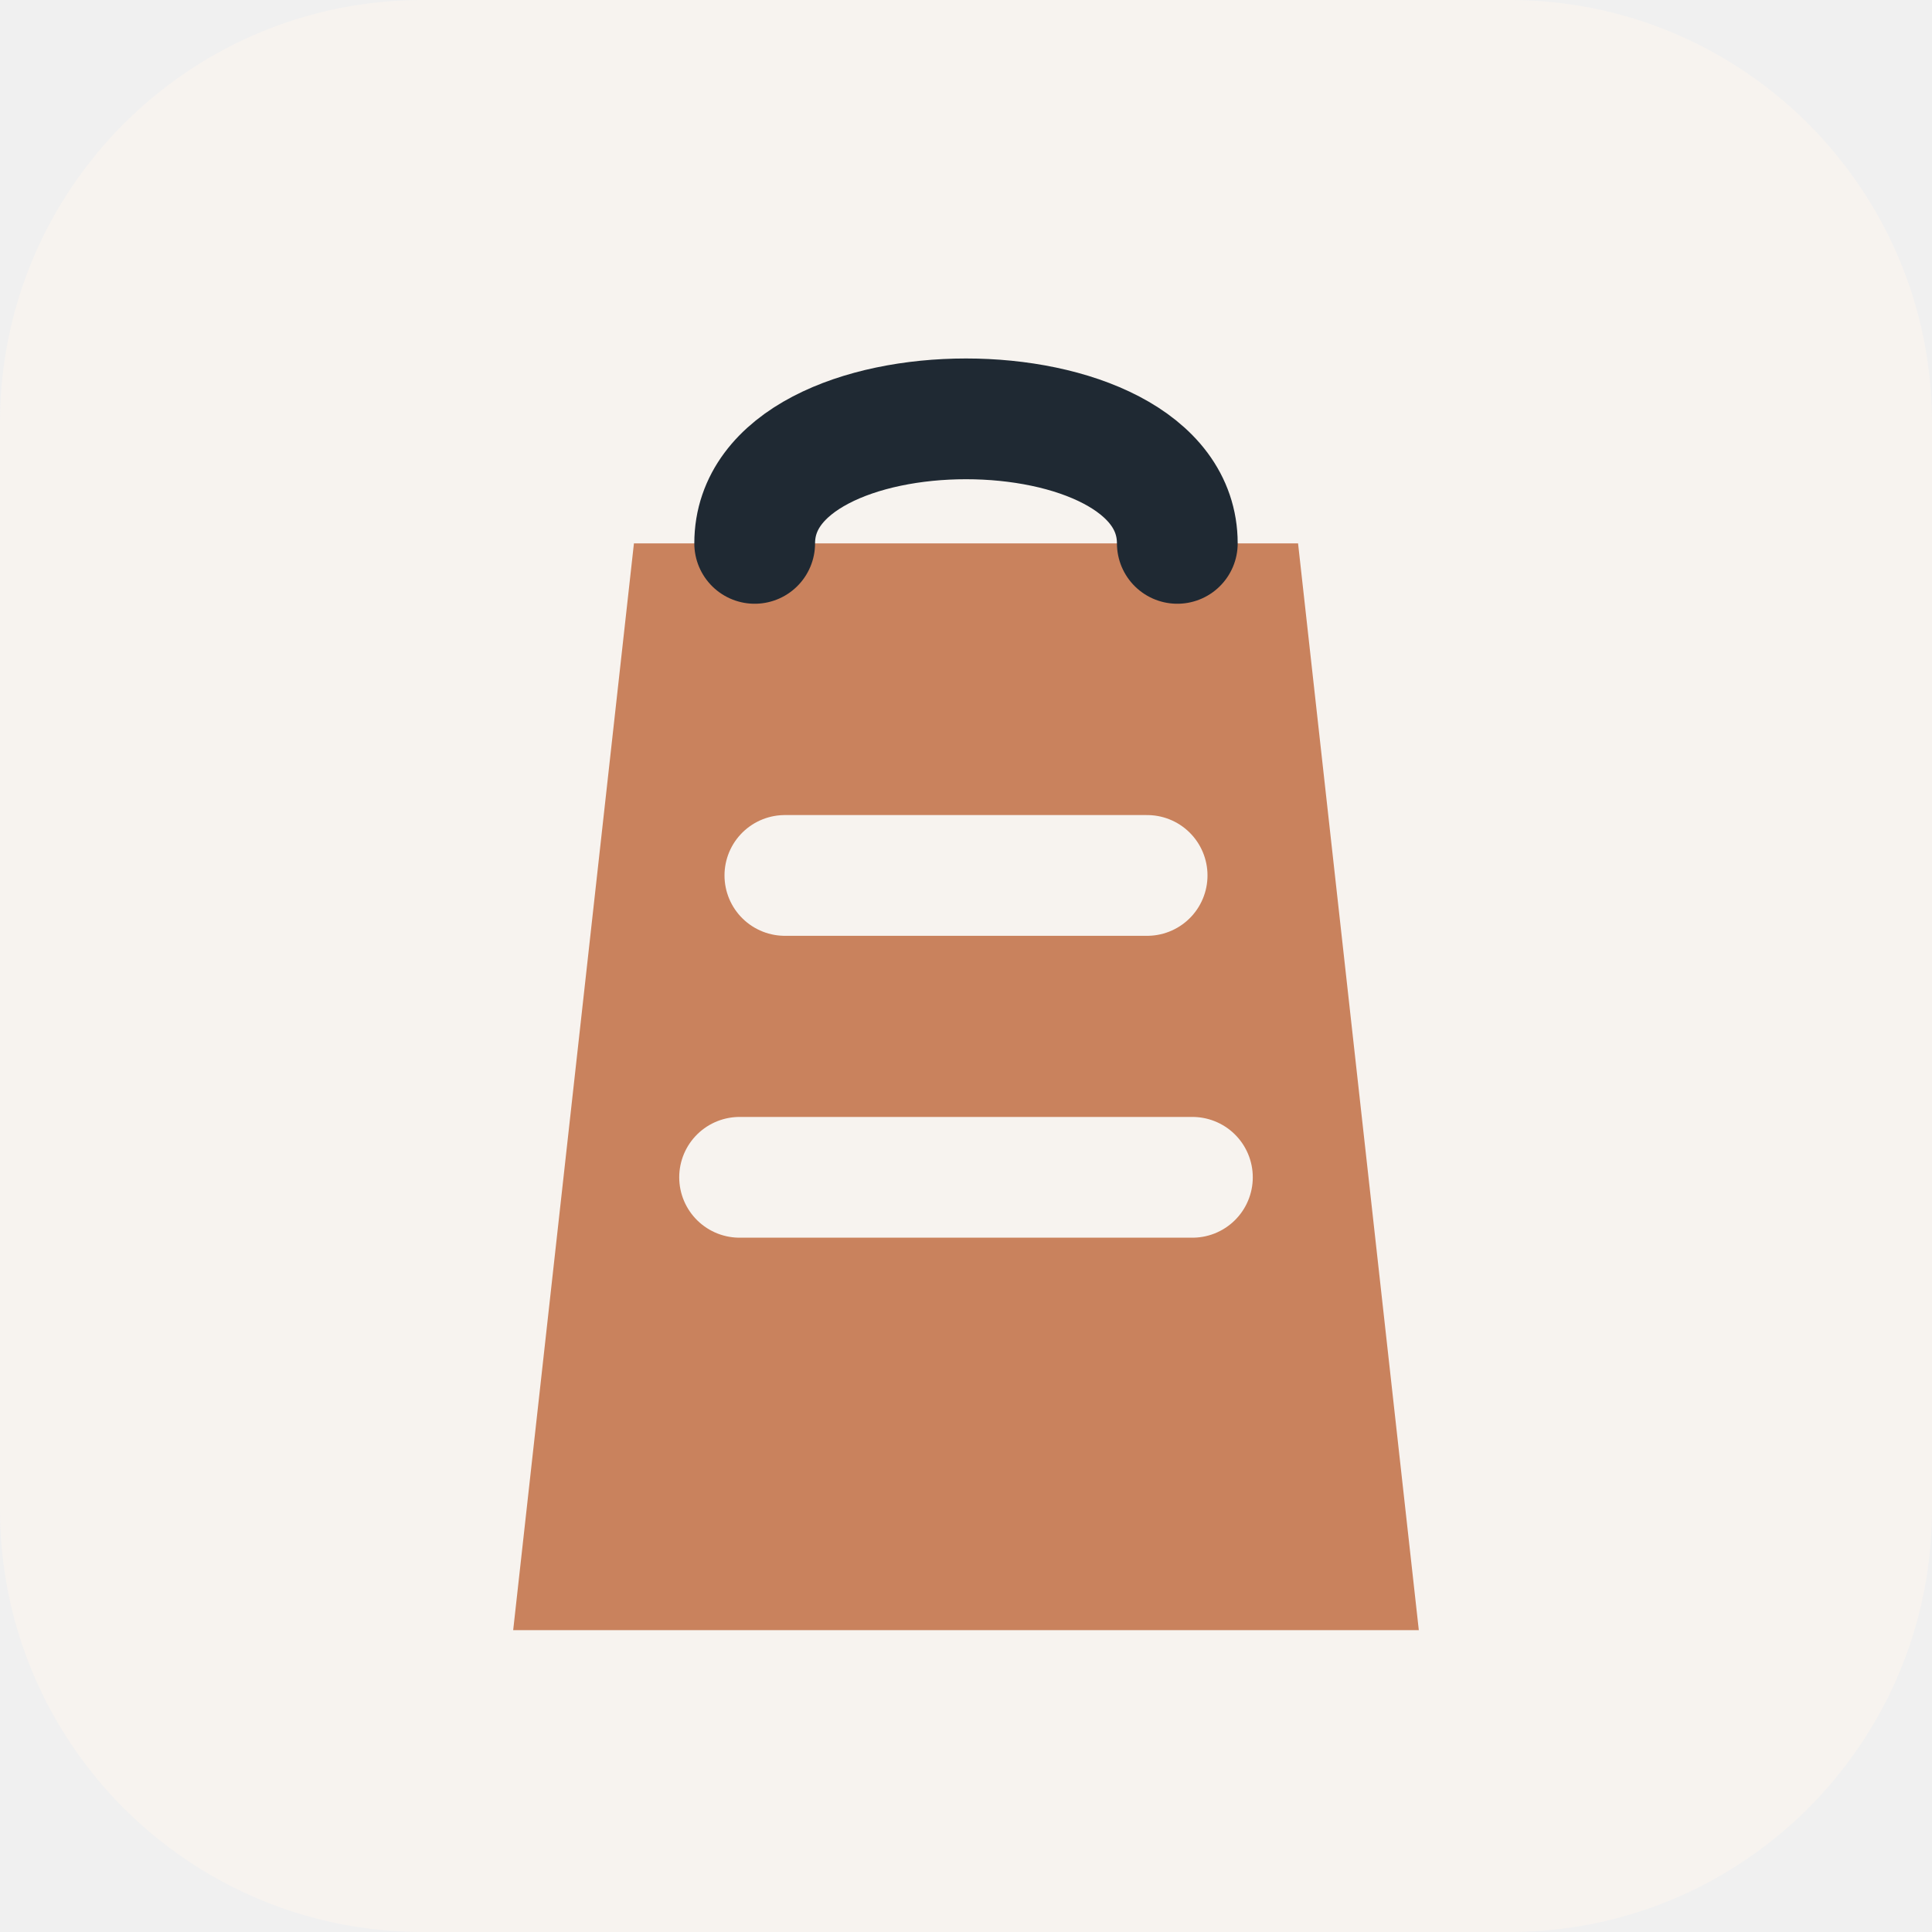
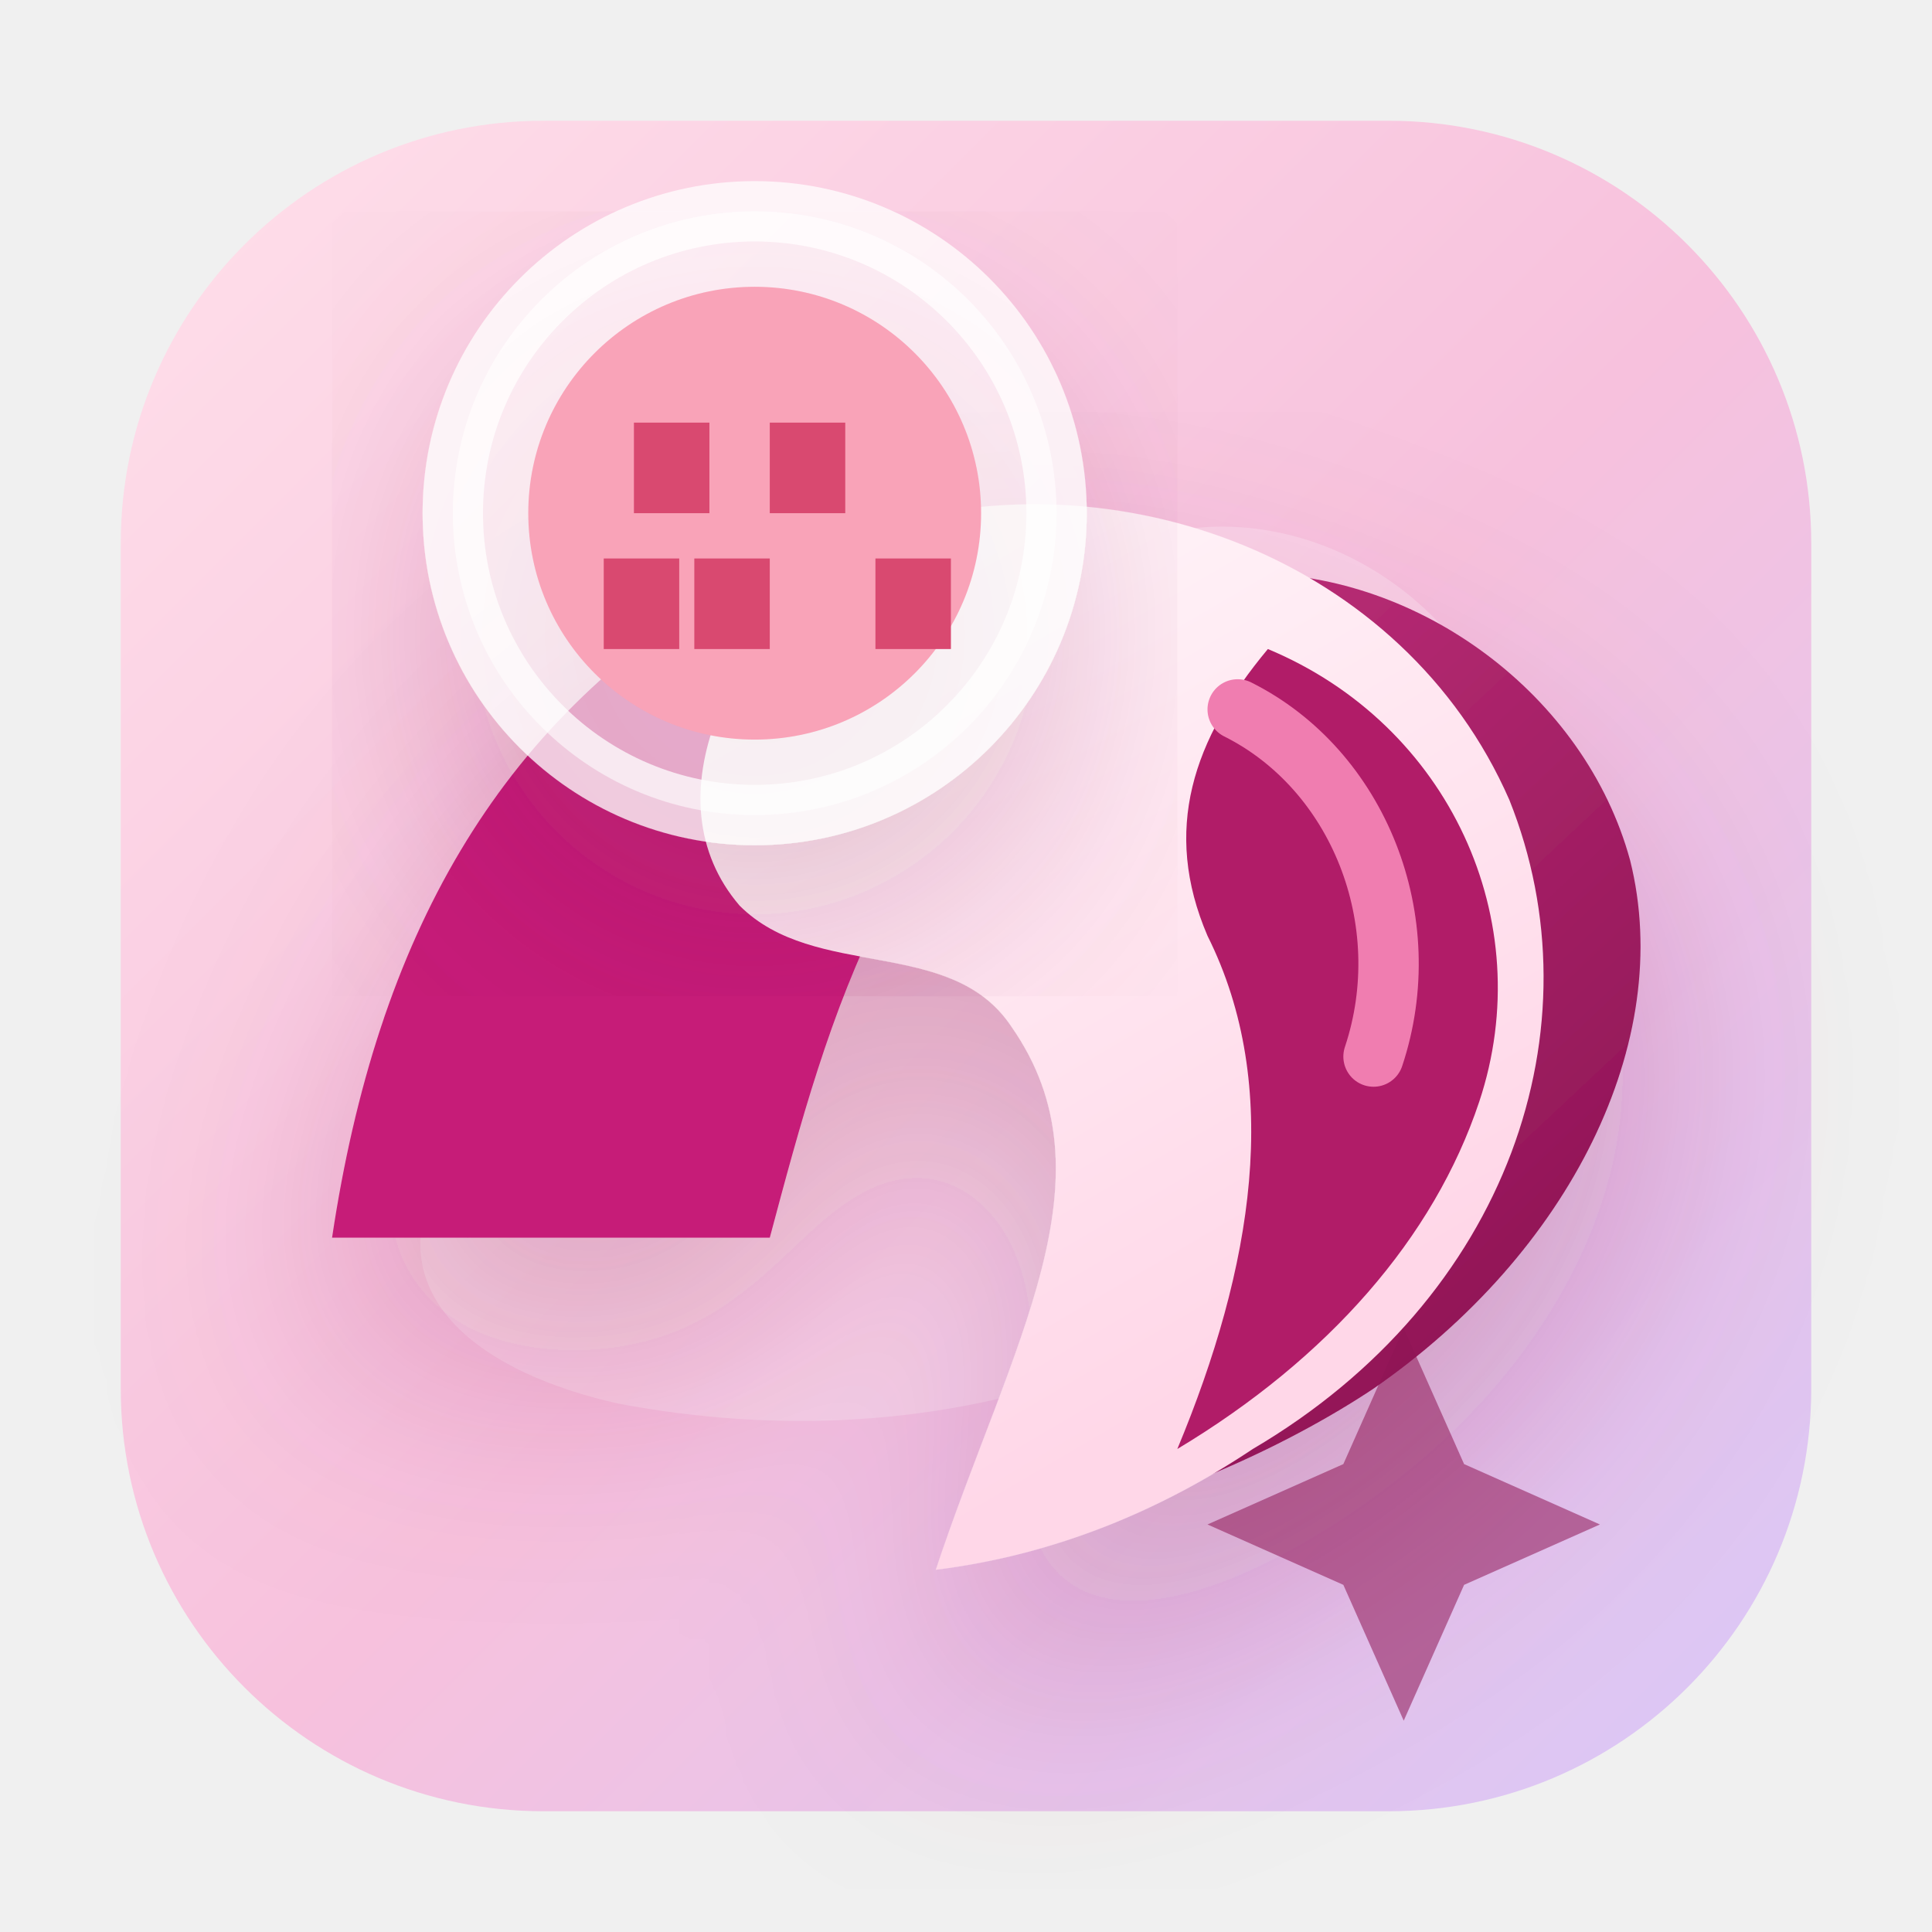
<svg xmlns="http://www.w3.org/2000/svg" viewBox="0 0 128 128">
-   <rect width="128" height="128" rx="28" fill="#F7F3EF" />
-   <path d="M42 36h44l8 72H34l8-72z" fill="#C9825D" />
-   <path d="M50 36c0-11 28-11 28 0" fill="none" stroke="#1F2933" stroke-width="8" stroke-linecap="round" />
-   <path d="M52 58h24M49 78h30" stroke="#F7F3EF" stroke-width="8" stroke-linecap="round" />
+   <defs>
+     <linearGradient id="bg" x1="8" y1="8" x2="120" y2="120" gradientUnits="userSpaceOnUse">
+       <stop offset="0" stop-color="#FFE0EA" />
+       <stop offset="0.52" stop-color="#F7C1DD" />
+       <stop offset="1" stop-color="#D8C7F8" />
+     </linearGradient>
+     <linearGradient id="hair" x1="31" y1="35" x2="92" y2="100" gradientUnits="userSpaceOnUse">
+       <stop offset="0" stop-color="#D83E8E" />
+       <stop offset="1" stop-color="#8E1454" />
+     </linearGradient>
+     <linearGradient id="face" x1="46" y1="34" x2="80" y2="92" gradientUnits="userSpaceOnUse">
+       <stop offset="0" stop-color="#FFF9FB" />
+       <stop offset="1" stop-color="#FFD7E8" />
+     </linearGradient>
+     <filter id="shadow" x="-20%" y="-20%" width="140%" height="150%">
+       <feDropShadow dx="0" dy="8" stdDeviation="8" flood-color="#8E1454" flood-opacity="0.25" />
+     </filter>
+   </defs>
+   <rect x="8" y="8" width="112" height="112" rx="28" fill="url(#bg)" />
+   <path d="M29 78c6-23 24-41 50-43 9-1 18 5 21 14 4 13-4 28-16 36-12 8-27 11-43 8-9-2-16-7-12-15z" fill="#FFFFFF" opacity="0.24" />
+   <g filter="url(#shadow)">
+     <path d="M31 82c5-24 24-42 52-44 11 0 22 8 25 19 3 12-4 26-17 35-6 4-15 8-22 9 7-12 11-23 8-34-4-15-20-22-36-18-8 8-12 18-10 33z" fill="url(#hair)" />
+     <path d="M48 39c-15 9-23 23-26 43h29c4-15 8-30 24-40-9-4-18-5-27-3z" fill="#C61B78" />
+     <path d="M58 35c16-5 35 2 42 18 6 15 0 33-17 43-6 4-13 7-21 8 5-15 12-26 5-36-4-6-13-3-18-8-6-7-1-18 9-25z" fill="url(#face)" />
+     <path d="M84 43c12 5 18 18 14 30-3 9-10 17-20 23 5-12 7-24 2-34-3-7-1-13 4-19z" fill="#B11B68" />
+     <path d="M82 47c8 4 12 14 9 23" fill="none" stroke="#F07DB0" stroke-width="4" stroke-linecap="round" />
+   </g>
+   <g filter="url(#shadow)">
+     <circle cx="50" cy="34" r="20" fill="#FFFFFF" opacity="0.58" />
+     <circle cx="50" cy="34" r="15" fill="#F9A3B8" />
+     <path d="M42 28h5v6h-5zm9 0h5v6h-5zm-5 9h5v6h-5zm12 0h5v6h-5zm-18 0h5v6h-5z" fill="#D94870" />
+     <circle cx="50" cy="34" r="20" fill="none" stroke="#FFFFFF" stroke-width="4" opacity="0.75" />
+   </g>
+   <path d="M93 88l4 9 9 4-9 4-4 9-4-9-9-4 9-4z" fill="#8E1454" opacity="0.55" />
</svg>
